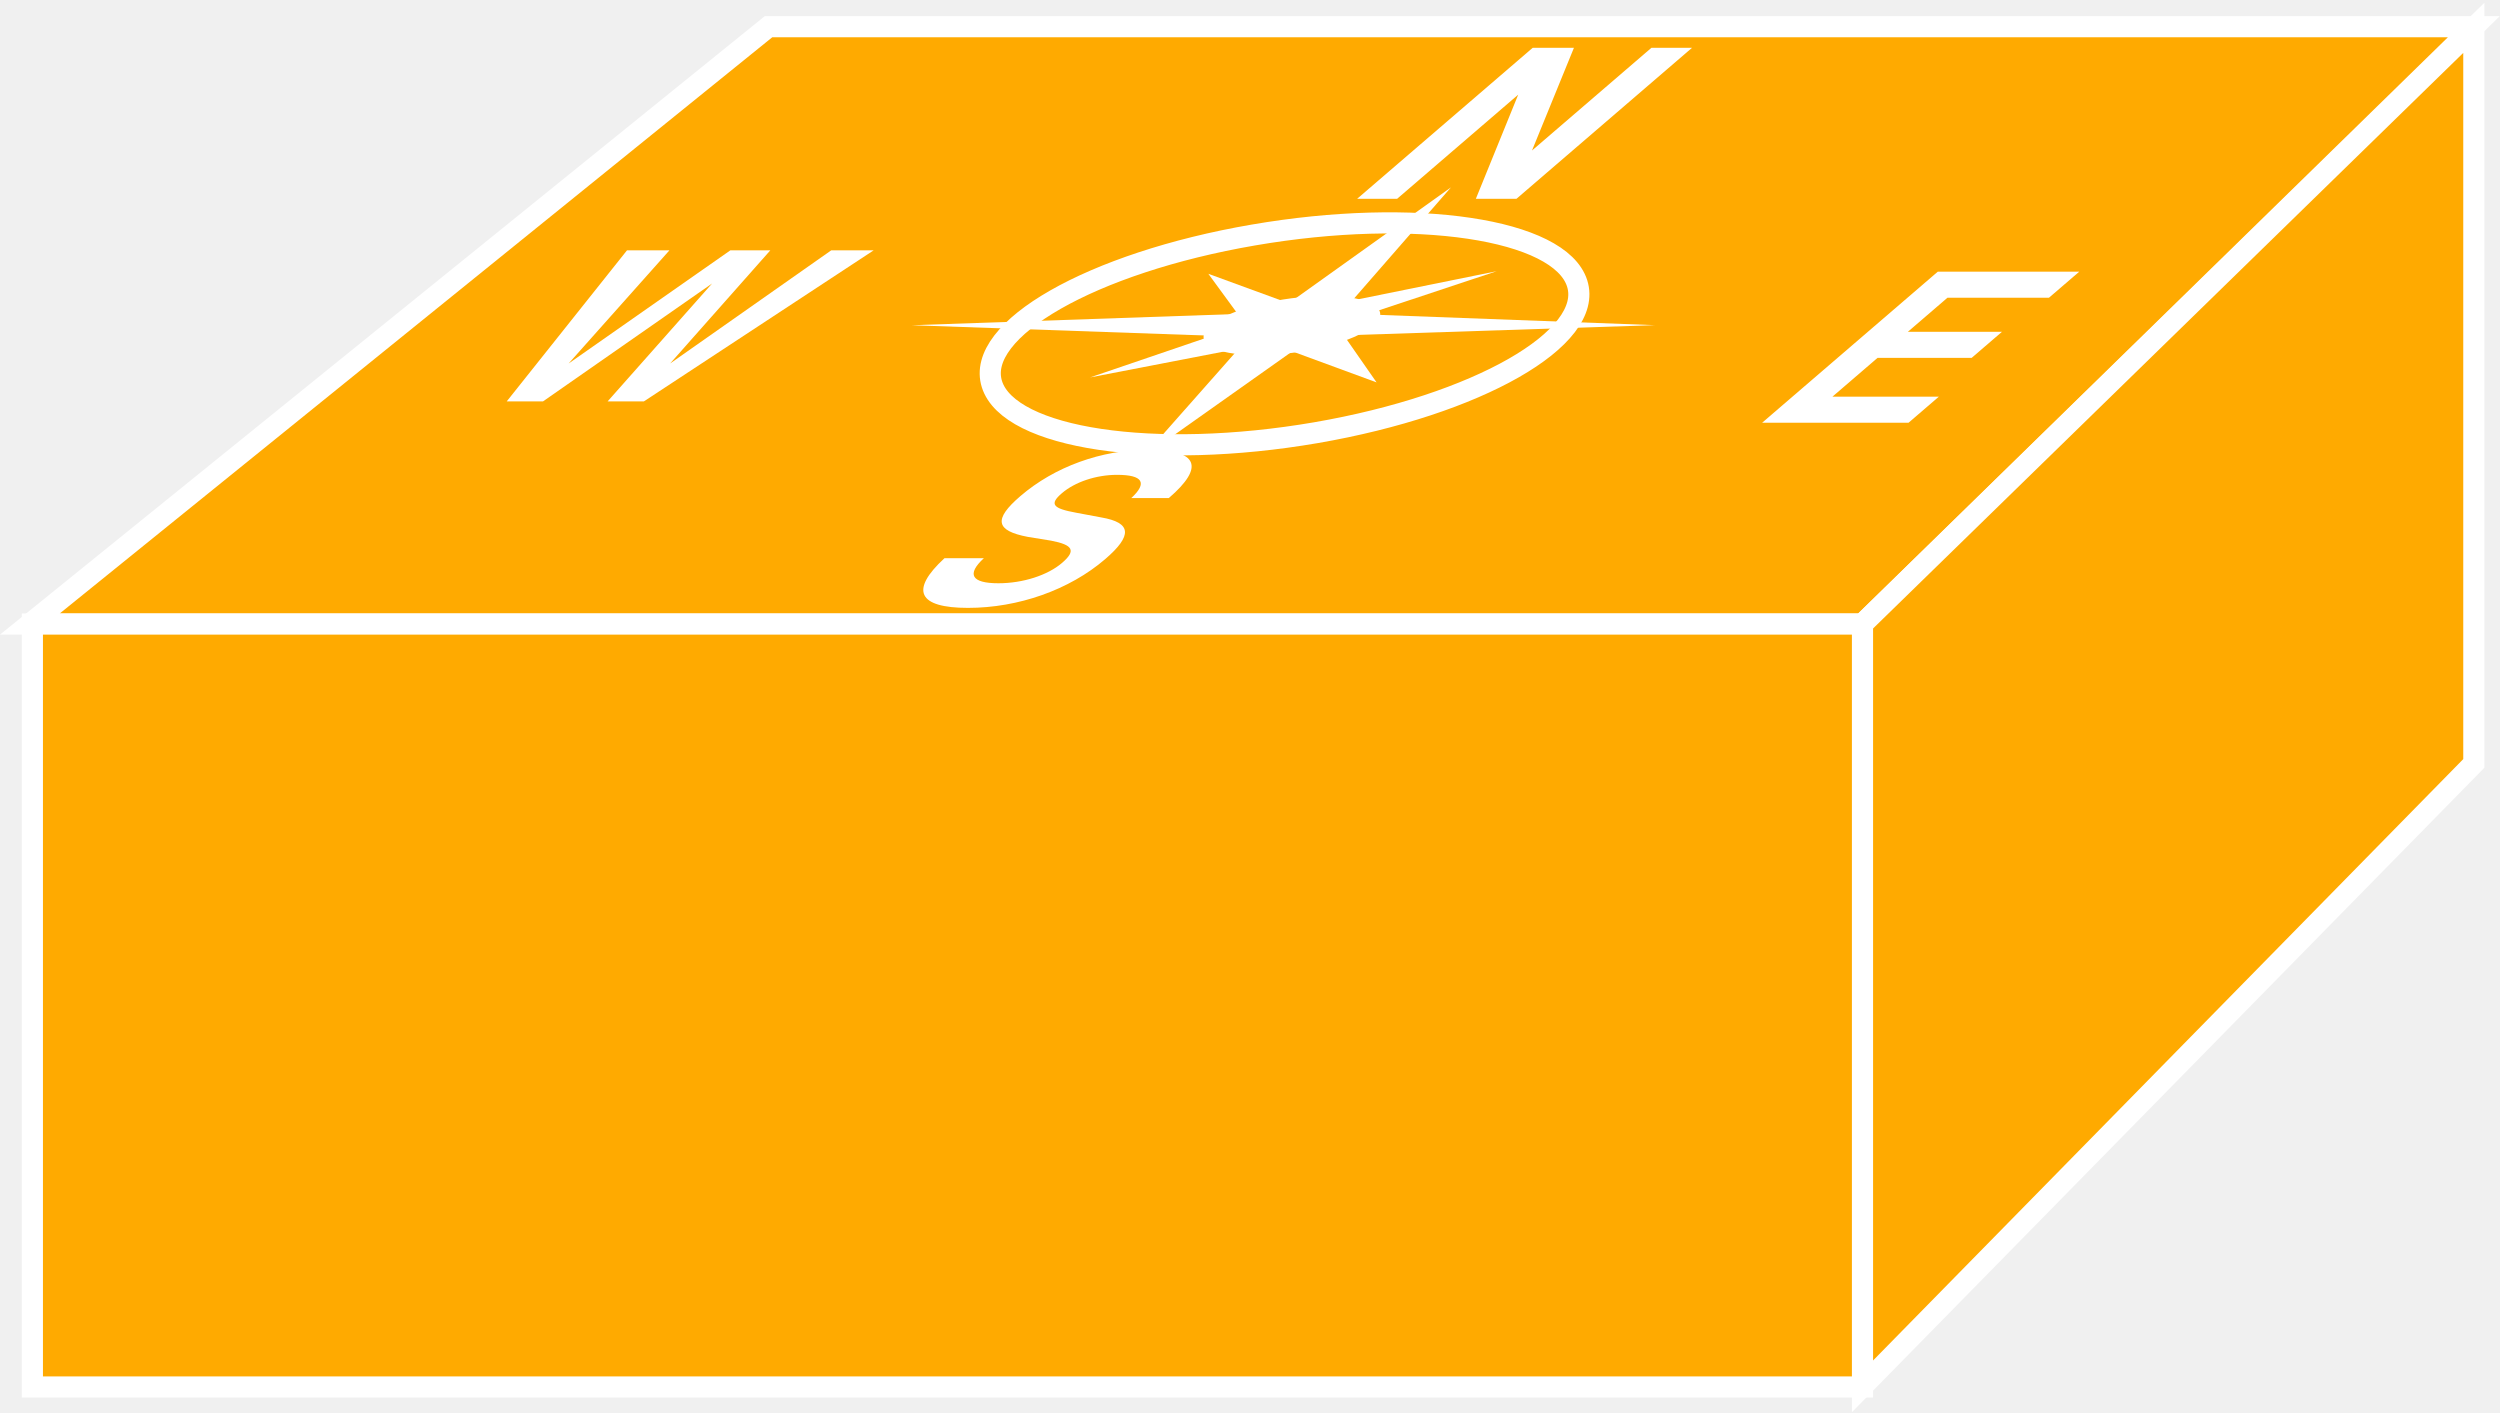
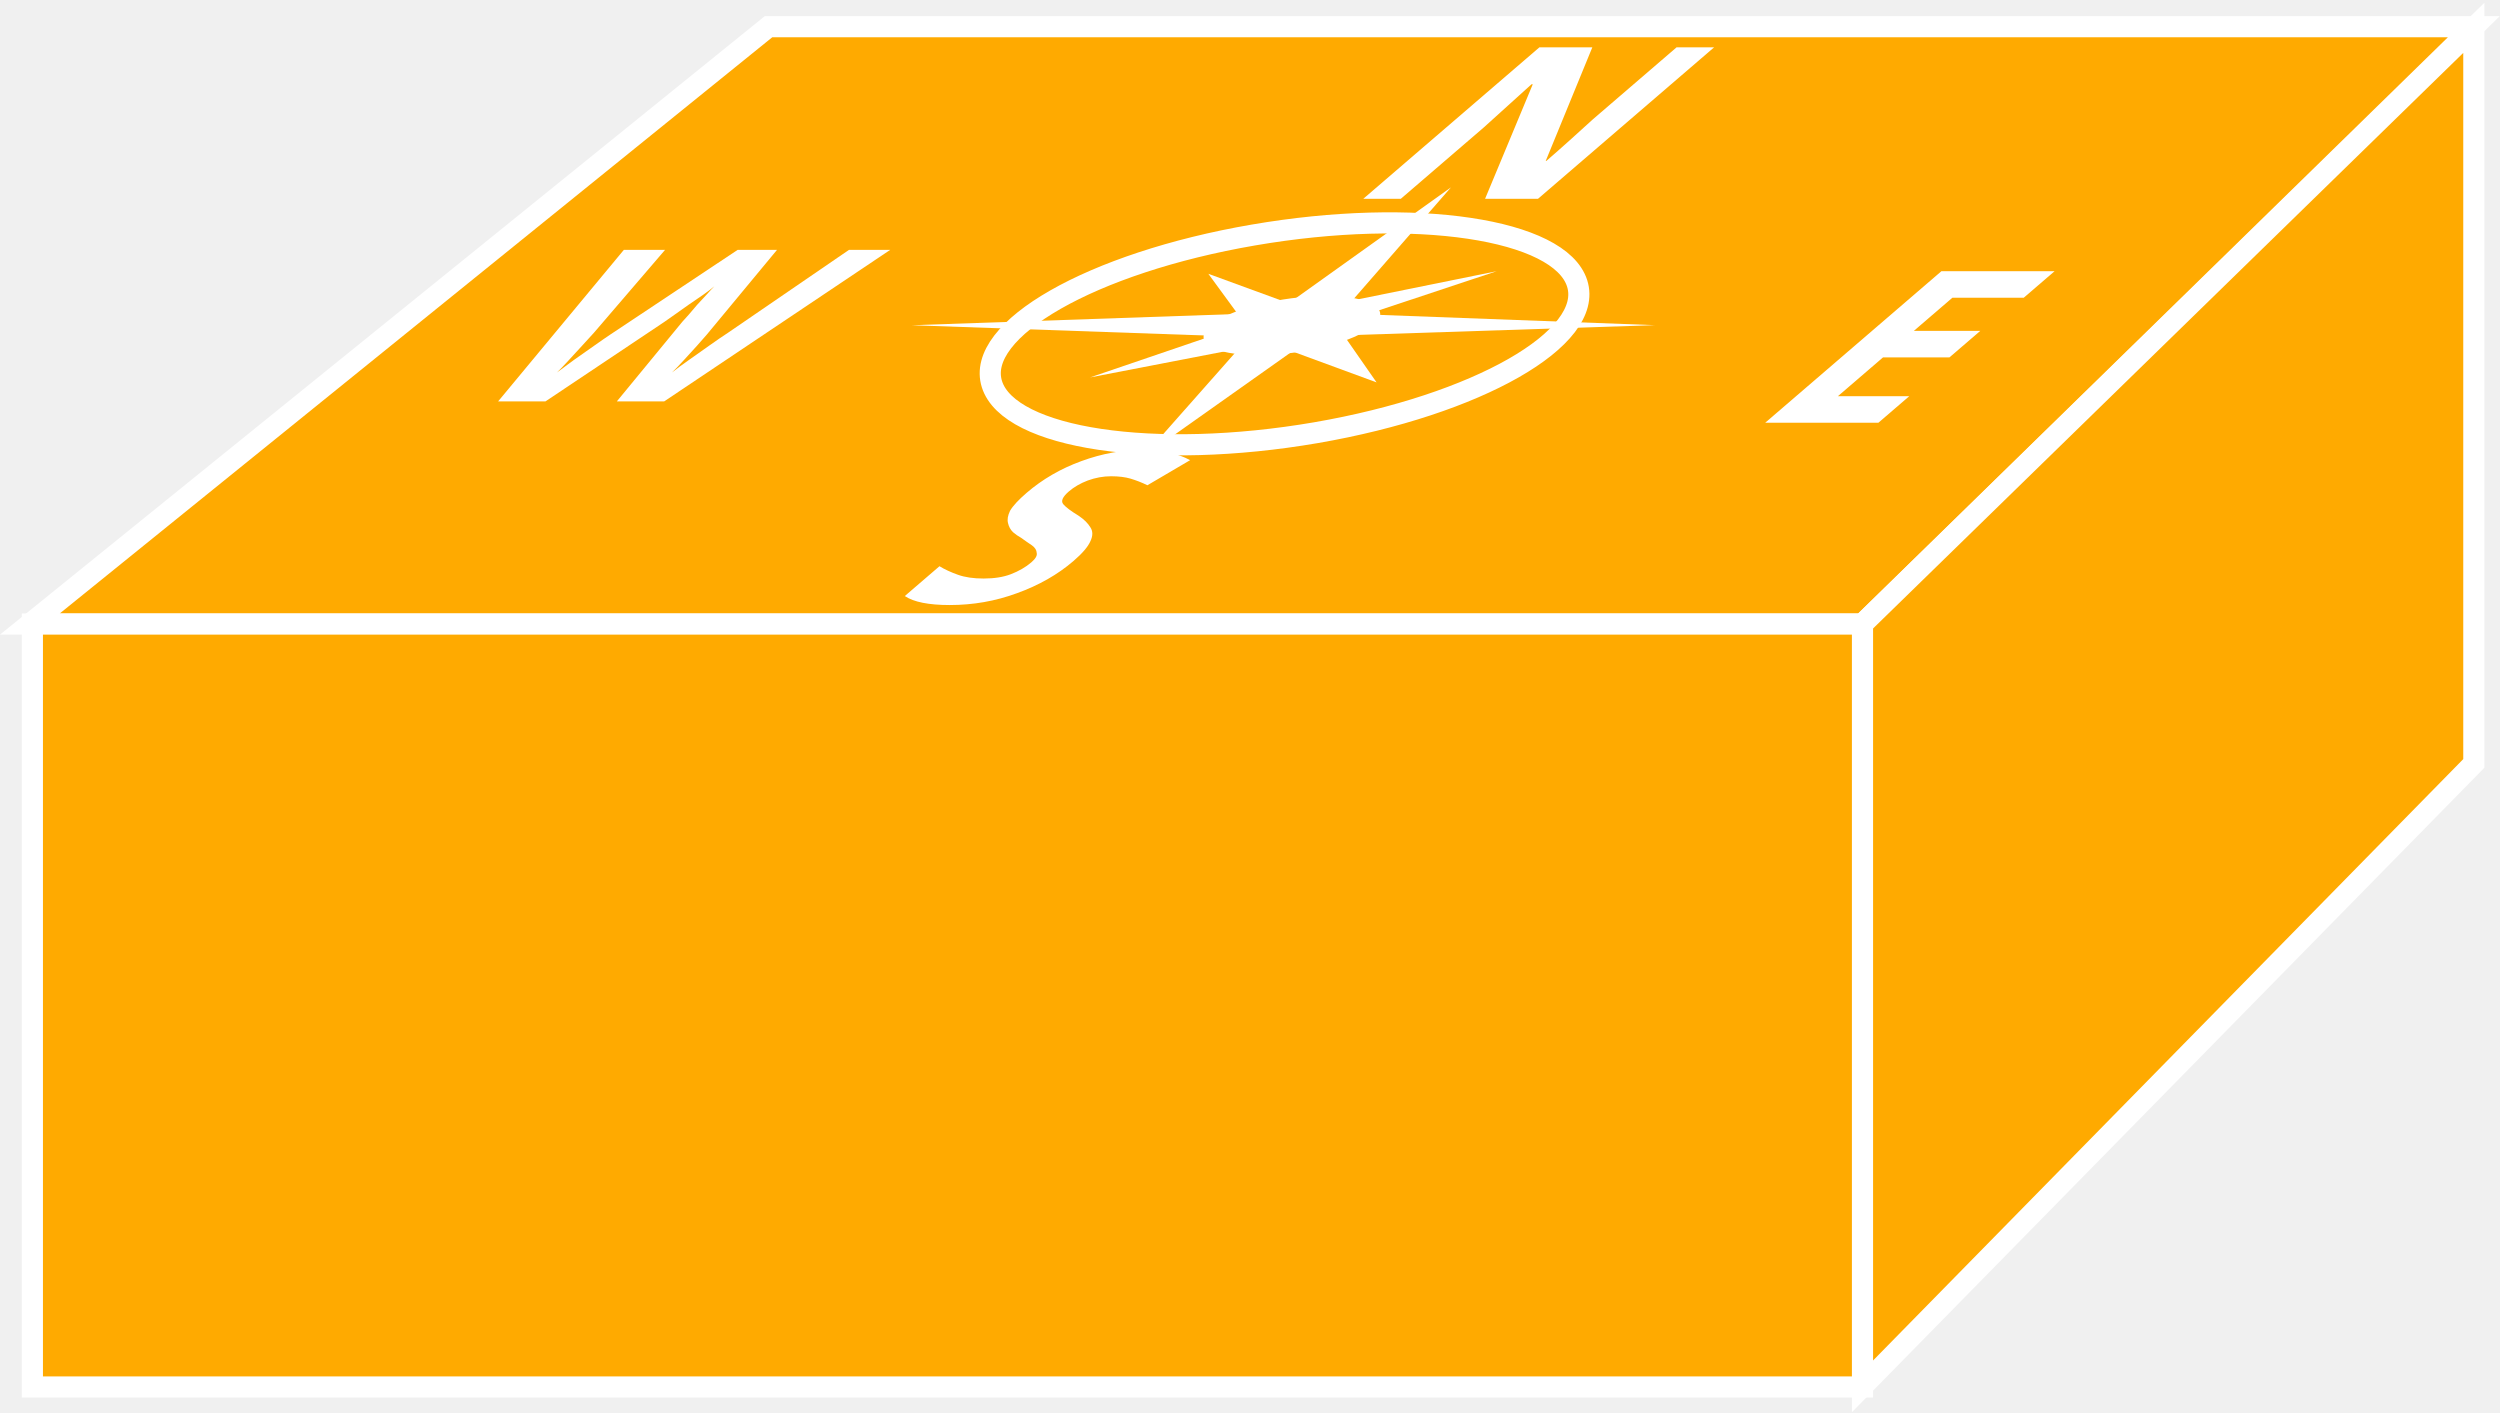
<svg xmlns="http://www.w3.org/2000/svg" version="1.1" id="svg2" xml:space="preserve" width="63.093" height="35.64" viewBox="0 0 63.093 35.64">
  <defs id="defs6" />
  <g id="g10" transform="matrix(1.333333,0,0,-1.333333,0,35.64)">
    <g id="g12" transform="scale(0.1)">
      <path d="M 5.652,149.18 145.465,262.246 H 468.242 L 352.527,149.18 H 5.652" style="fill:#FFAA00;fill-opacity:1;fill-rule:nonzero;stroke:none" id="path14" />
      <path d="M 5.652,149.18 145.465,262.246 H 468.242 L 352.527,149.18 Z" style="fill:none;stroke:#FFFFFF;stroke-width:4;stroke-linecap:butt;stroke-linejoin:miter;stroke-miterlimit:4;stroke-dasharray:none;stroke-opacity:1" id="path16" />
      <path d="M 352.527,4.891 468.242,122.801 v 139.23 L 352.527,149.18 V 4.891" style="fill:#FFAA00;fill-opacity:1;fill-rule:nonzero;stroke:none" id="path18" />
      <path d="M 352.527,4.891 468.242,122.801 v 139.23 L 352.527,149.18 Z" style="fill:none;stroke:#FFFFFF;stroke-width:4;stroke-linecap:butt;stroke-linejoin:miter;stroke-miterlimit:4;stroke-dasharray:none;stroke-opacity:1" id="path20" />
      <path d="M 352.527,4.773 V 149.18 H 6.129 V 4.773 H 352.527" style="fill:#FFAA00;fill-opacity:1;fill-rule:nonzero;stroke:none" id="path22" />
      <path d="M 352.527,4.773 V 149.18 H 6.129 V 4.773 Z" style="fill:none;stroke:#FFFFFF;stroke-width:4;stroke-linecap:butt;stroke-linejoin:miter;stroke-miterlimit:4;stroke-dasharray:none;stroke-opacity:1" id="path24" />
      <g id="g26" transform="scale(10)">
-         <text transform="matrix(0.7451805,0,-0.6668628,-0.5735447,8.47383,19.1328)" style="font-variant:normal;font-weight:bold;font-size:6.822px;font-family:Helvetica;-inkscape-font-specification:Helvetica-Bold;writing-mode:lr-tb;fill:#FFFFFF;fill-opacity:1;fill-rule:nonzero;stroke:none" id="text30">
+         <text transform="matrix(0.7451805,0,-0.6668628,-0.5735447,8.47383,19.1328)" style="font-variant:normal;font-weight:bold;font-size:7px;font-family:'Arial-BoldMT';fill:#FFFFFF;fill-opacity:1;" id="text30">
          <tspan x="0" y="0" id="tspan28">W</tspan>
        </text>
-         <text transform="matrix(0.7451637,0,-0.6668816,-0.5735609,32.9461,18.7285)" style="font-variant:normal;font-weight:bold;font-size:6.822px;font-family:Helvetica;-inkscape-font-specification:Helvetica-Bold;writing-mode:lr-tb;fill:#FFFFFF;fill-opacity:1;fill-rule:nonzero;stroke:none" id="text34">
+         <text transform="matrix(0.7451637,0,-0.6668816,-0.5735609,32.9461,18.7285)" style="font-variant:normal;font-weight:bold;font-size:7px;font-family:'Arial-BoldMT';fill:#FFFFFF;fill-opacity:1;" id="text34">
          <tspan x="0" y="0" id="tspan32">E</tspan>
        </text>
-         <text transform="matrix(0.7451805,0,-0.6668628,-0.5735447,16.725,15.3137)" style="font-variant:normal;font-weight:bold;font-size:6.822px;font-family:Helvetica;-inkscape-font-specification:Helvetica-Bold;writing-mode:lr-tb;fill:#FFFFFF;fill-opacity:1;fill-rule:nonzero;stroke:none" id="text40">
+         <text transform="matrix(0.7451805,0,-0.6668628,-0.5735447,16.725,15.3137)" style="font-variant:normal;font-weight:bold;font-size:7px;font-family:'Arial-BoldMT';fill:#FFFFFF;fill-opacity:1;" id="text40">
          <tspan x="0" y="0" id="tspan36">S</tspan>
          <tspan x="-0.384" y="-13.344" id="tspan38">N</tspan>
        </text>
      </g>
      <path d="m 259.969,205.684 c -3.535,-3.106 -13.321,-5.606 -21.848,-5.606 -8.523,0 -12.57,2.5 -9.031,5.598 3.539,3.101 13.324,5.601 21.855,5.601 8.52,0 12.559,-2.507 9.024,-5.593" style="fill:#FFFFFF;fill-opacity:1;fill-rule:nonzero;stroke:none" id="path42" />
      <path d="m 241.5,208.164 33.137,23.672 -20.633,-23.66" style="fill:#FFFFFF;fill-opacity:1;fill-rule:nonzero;stroke:none" id="path44" />
      <path d="m 237.234,204.426 -20.921,-23.656 33.421,23.656" style="fill:#FFFFFF;fill-opacity:1;fill-rule:nonzero;stroke:none" id="path46" />
      <path d="m 235.223,203.547 -62.645,2.195 67.836,2.344" style="fill:#FFFFFF;fill-opacity:1;fill-rule:nonzero;stroke:none" id="path48" />
      <path d="m 245.516,203.535 67.714,2.219 -62.539,2.332" style="fill:#FFFFFF;fill-opacity:1;fill-rule:nonzero;stroke:none" id="path50" />
      <path d="m 240.098,202.391 -33.785,-6.532 28.593,9.746" style="fill:#FFFFFF;fill-opacity:1;fill-rule:nonzero;stroke:none" id="path52" />
      <path d="m 250.398,205.039 32.895,10.93 -38.086,-7.727" style="fill:#FFFFFF;fill-opacity:1;fill-rule:nonzero;stroke:none" id="path54" />
      <path d="m 253.254,205.41 7.301,-10.488 -19.809,7.285" style="fill:#FFFFFF;fill-opacity:1;fill-rule:nonzero;stroke:none" id="path56" />
      <path d="m 248.996,208.055 -20.285,7.422 7.773,-10.625" style="fill:#FFFFFF;fill-opacity:1;fill-rule:nonzero;stroke:none" id="path58" />
      <path d="m 298.523,213.652 c 3.282,-10.343 -18.863,-22.976 -49.453,-28.254 -30.593,-5.261 -58.035,-1.148 -61.316,9.172 -3.274,10.321 18.867,22.981 49.461,28.243 30.586,5.273 58.039,1.171 61.308,-9.161 z" style="fill:none;stroke:#FFFFFF;stroke-width:4;stroke-linecap:butt;stroke-linejoin:miter;stroke-miterlimit:1;stroke-dasharray:none;stroke-opacity:1" id="path60" />
    </g>
  </g>
</svg>
